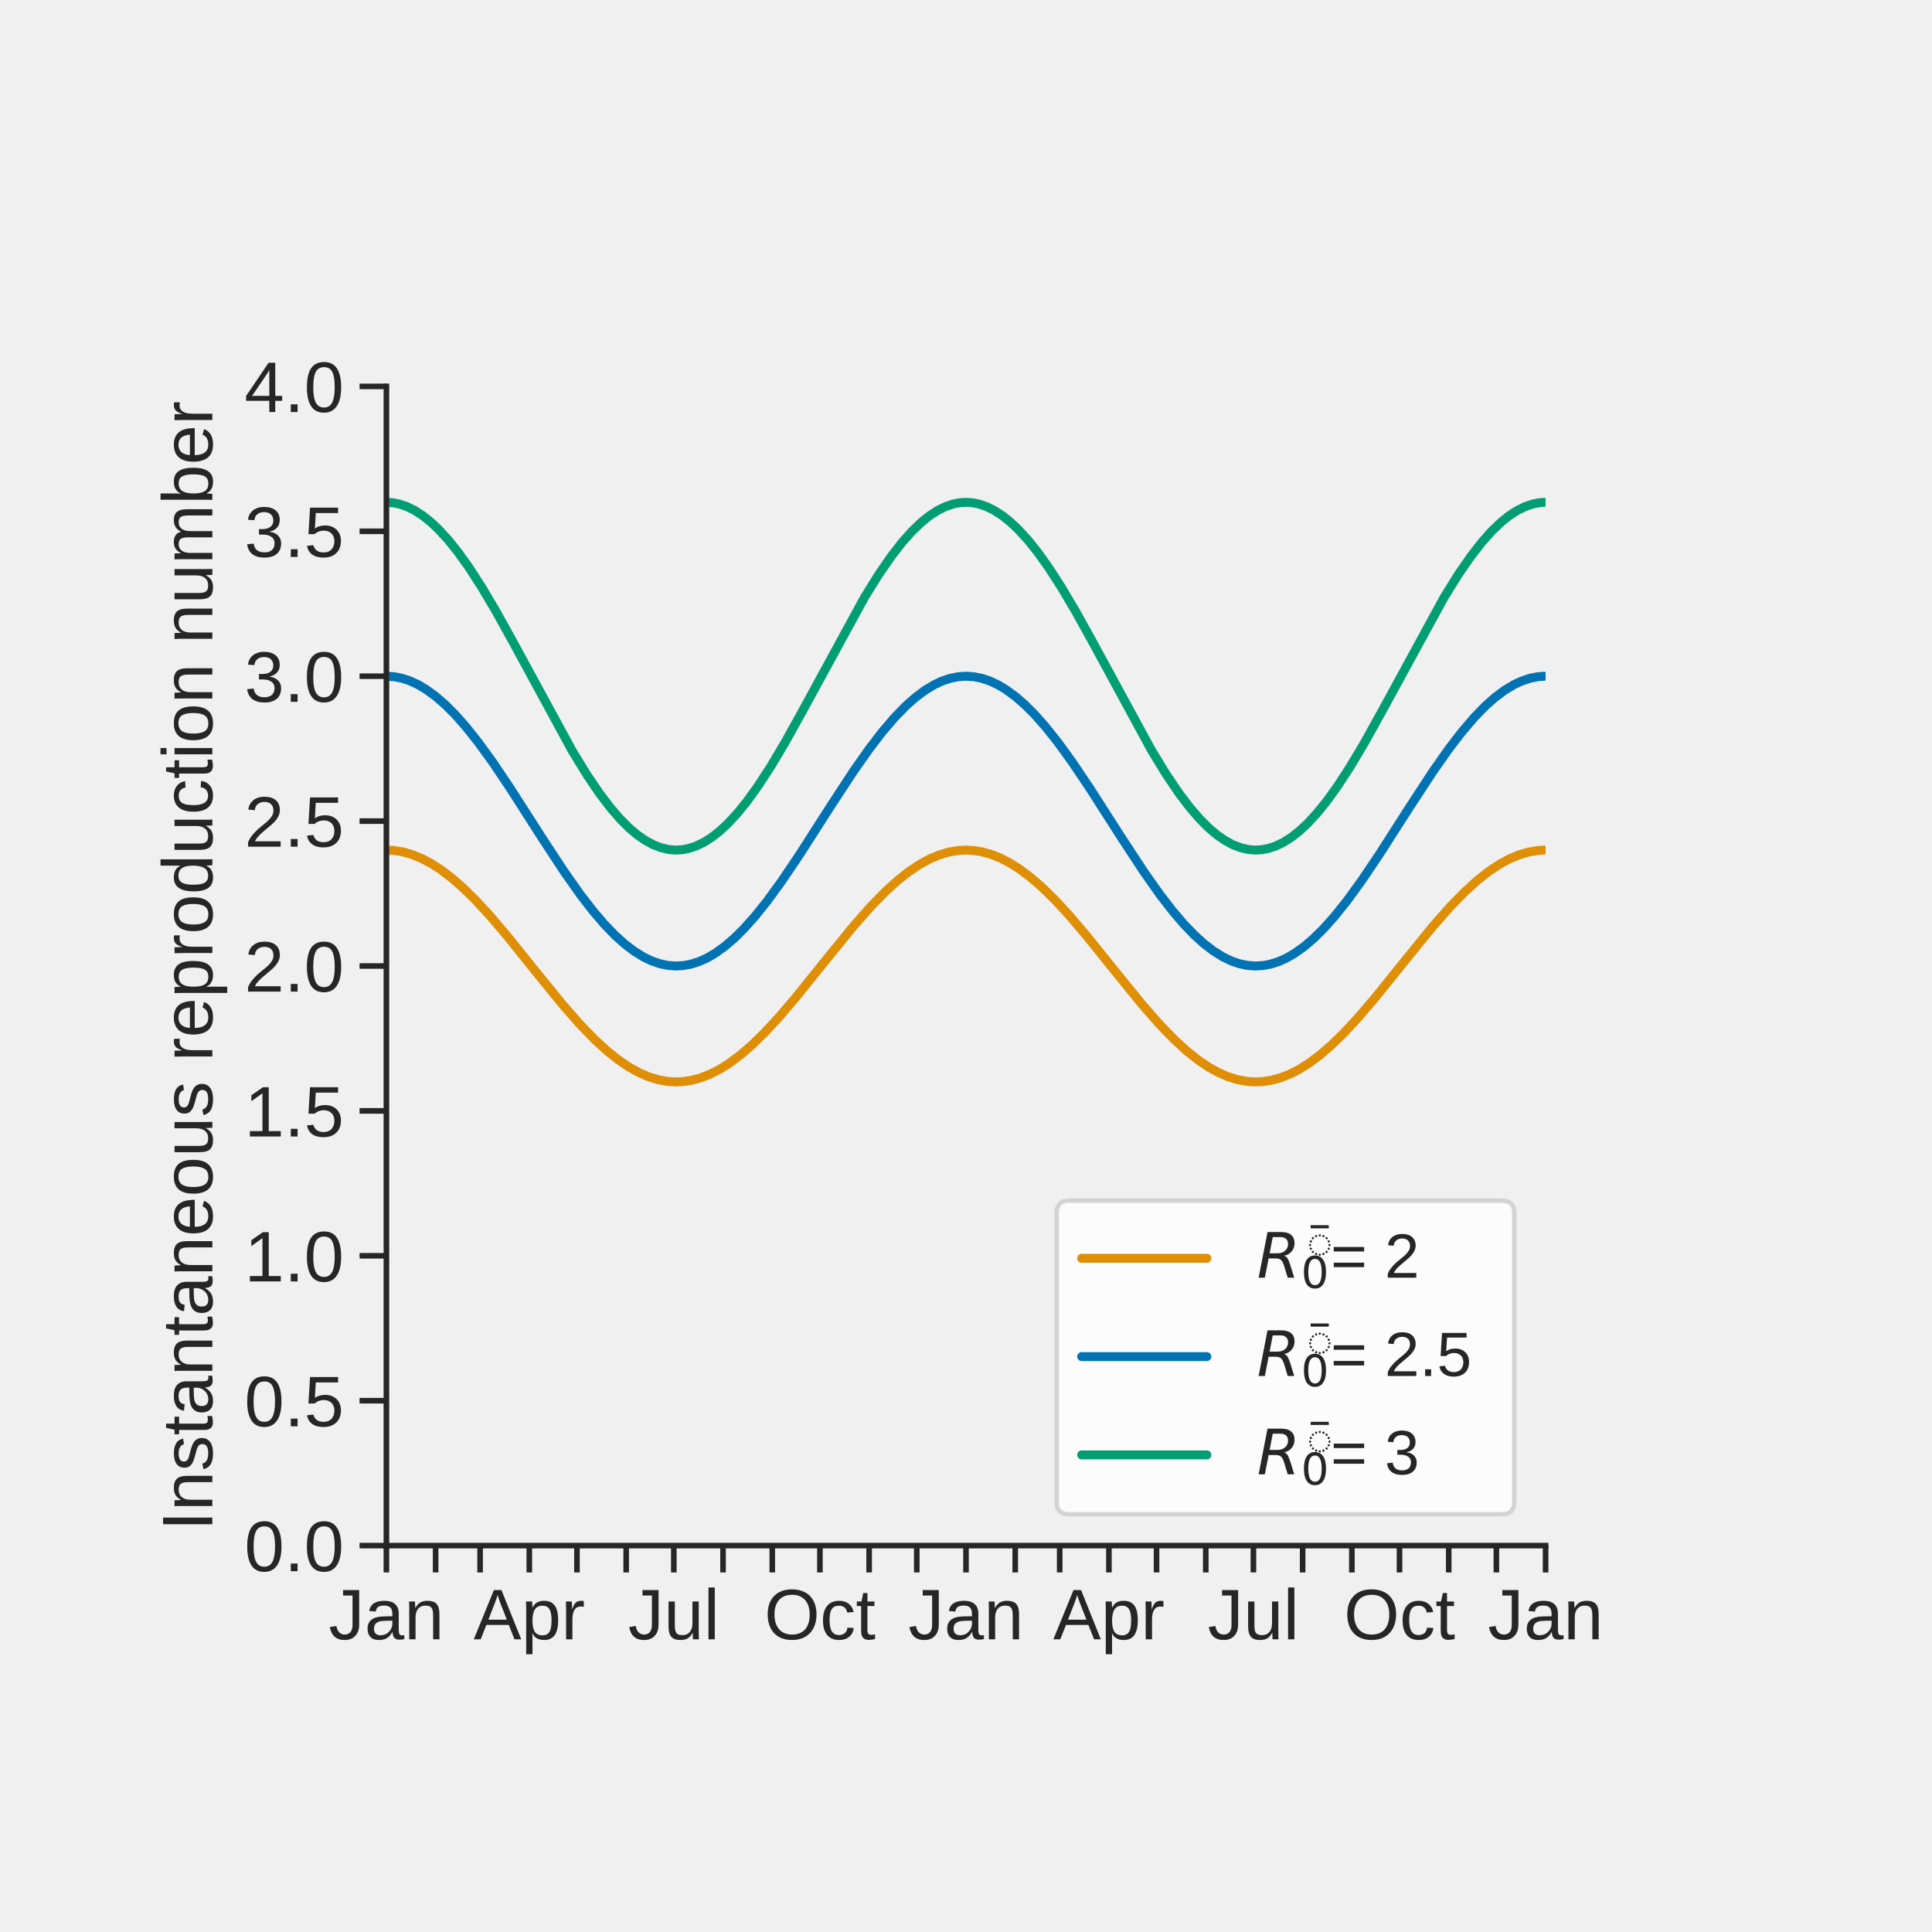
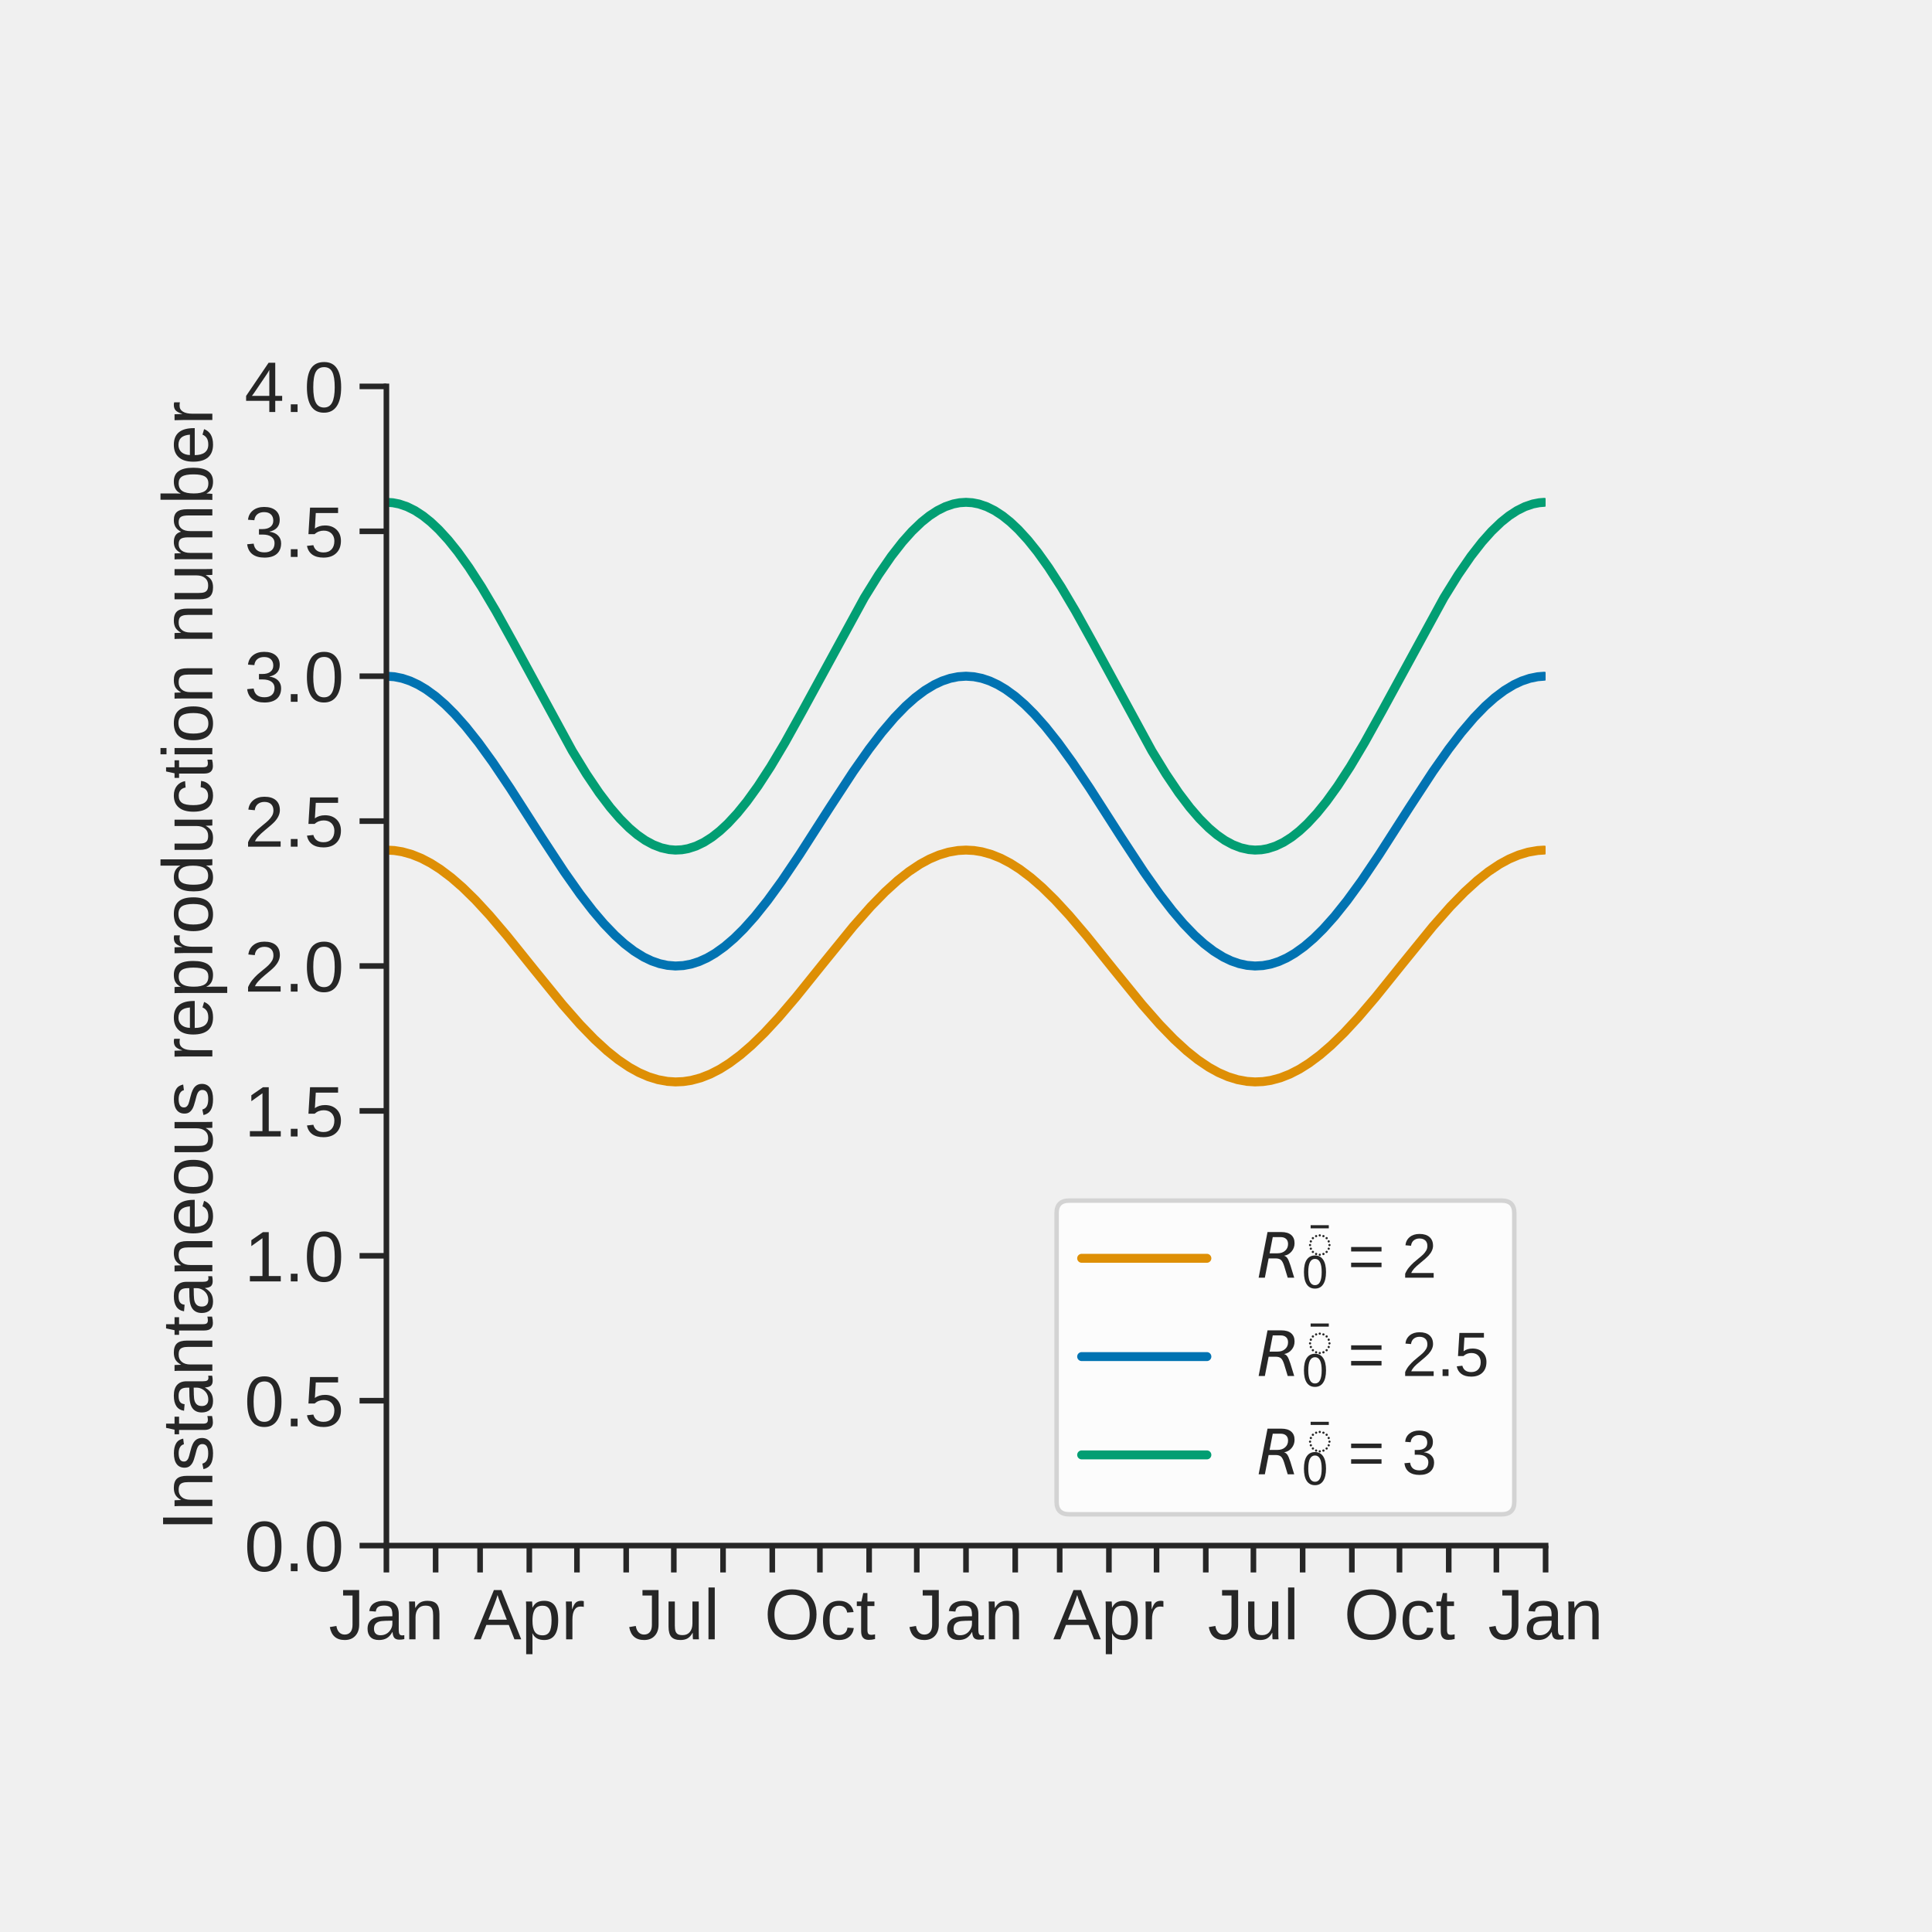
<svg xmlns="http://www.w3.org/2000/svg" xmlns:xlink="http://www.w3.org/1999/xlink" width="432pt" height="432pt" viewBox="0 0 432 432" version="1.1">
  <defs>
    <style type="text/css">*{stroke-linejoin: round; stroke-linecap: butt}</style>
  </defs>
  <g id="figure_1">
    <g id="patch_1">
      <path d="M 0 432  L 432 432  L 432 0  L 0 0  L 0 432  z " style="fill: none" />
    </g>
    <g id="axes_1">
      <g id="patch_2">
        <path d="M 86.4 345.6  L 345.6 345.6  L 345.6 86.4  L 86.4 86.4  L 86.4 345.6  z " style="fill: none" />
      </g>
      <g id="matplotlib.axis_1">
        <g id="xtick_1">
          <g id="line2d_1">
            <defs>
-               <path id="mfcd2eef1ef" d="M 0 0  L 0 6  " style="stroke: #262626; stroke-width: 1.25" />
+               <path id="m4b289748bc" d="M 0 0  L 0 6  " style="stroke: #262626; stroke-width: 1.25" />
            </defs>
            <g>
-               <use xlink:href="#mfcd2eef1ef" x="86.4" y="345.6" style="fill: #262626; stroke: #262626; stroke-width: 1.25" />
+               <use xlink:href="#m4b289748bc" x="86.4" y="345.6" style="fill: #262626; stroke: #262626; stroke-width: 1.25" />
            </g>
          </g>
          <g id="text_1">
-             <text style="fill: #262626; font: 16px 'Arial', 'DejaVu Sans', 'Liberation Sans', 'Bitstream Vera Sans', sans-serif; text-anchor: middle" x="86.4" y="366.553" transform="rotate(-0 86.4 366.5525)">Jan</text>
+             <text style="font-size: 16px; font-family: 'Arial', 'DejaVu Sans', 'Liberation Sans', 'Bitstream Vera Sans', sans-serif; text-anchor: middle; fill: #262626" x="86.4" y="366.553" transform="rotate(-0 86.4 366.5525)">Jan</text>
          </g>
        </g>
        <g id="xtick_2">
          <g id="line2d_2">
            <g>
-               <use xlink:href="#mfcd2eef1ef" x="97.407" y="345.6" style="fill: #262626; stroke: #262626; stroke-width: 1.25" />
+               <use xlink:href="#m4b289748bc" x="97.407" y="345.6" style="fill: #262626; stroke: #262626; stroke-width: 1.25" />
            </g>
          </g>
        </g>
        <g id="xtick_3">
          <g id="line2d_3">
            <g>
-               <use xlink:href="#mfcd2eef1ef" x="107.349" y="345.6" style="fill: #262626; stroke: #262626; stroke-width: 1.25" />
+               <use xlink:href="#m4b289748bc" x="107.349" y="345.6" style="fill: #262626; stroke: #262626; stroke-width: 1.25" />
            </g>
          </g>
        </g>
        <g id="xtick_4">
          <g id="line2d_4">
            <g>
-               <use xlink:href="#mfcd2eef1ef" x="118.356" y="345.6" style="fill: #262626; stroke: #262626; stroke-width: 1.25" />
+               <use xlink:href="#m4b289748bc" x="118.356" y="345.6" style="fill: #262626; stroke: #262626; stroke-width: 1.25" />
            </g>
          </g>
          <g id="text_2">
-             <text style="fill: #262626; font: 16px 'Arial', 'DejaVu Sans', 'Liberation Sans', 'Bitstream Vera Sans', sans-serif; text-anchor: middle" x="118.356" y="366.553" transform="rotate(-0 118.3562 366.5525)">Apr</text>
+             <text style="font-size: 16px; font-family: 'Arial', 'DejaVu Sans', 'Liberation Sans', 'Bitstream Vera Sans', sans-serif; text-anchor: middle; fill: #262626" x="118.356" y="366.553" transform="rotate(-0 118.3562 366.5525)">Apr</text>
          </g>
        </g>
        <g id="xtick_5">
          <g id="line2d_5">
            <g>
-               <use xlink:href="#mfcd2eef1ef" x="129.008" y="345.6" style="fill: #262626; stroke: #262626; stroke-width: 1.25" />
+               <use xlink:href="#m4b289748bc" x="129.008" y="345.6" style="fill: #262626; stroke: #262626; stroke-width: 1.25" />
            </g>
          </g>
        </g>
        <g id="xtick_6">
          <g id="line2d_6">
            <g>
-               <use xlink:href="#mfcd2eef1ef" x="140.015" y="345.6" style="fill: #262626; stroke: #262626; stroke-width: 1.25" />
+               <use xlink:href="#m4b289748bc" x="140.015" y="345.6" style="fill: #262626; stroke: #262626; stroke-width: 1.25" />
            </g>
          </g>
        </g>
        <g id="xtick_7">
          <g id="line2d_7">
            <g>
-               <use xlink:href="#mfcd2eef1ef" x="150.667" y="345.6" style="fill: #262626; stroke: #262626; stroke-width: 1.25" />
+               <use xlink:href="#m4b289748bc" x="150.667" y="345.6" style="fill: #262626; stroke: #262626; stroke-width: 1.25" />
            </g>
          </g>
          <g id="text_3">
-             <text style="fill: #262626; font: 16px 'Arial', 'DejaVu Sans', 'Liberation Sans', 'Bitstream Vera Sans', sans-serif; text-anchor: middle" x="150.667" y="366.553" transform="rotate(-0 150.6674 366.5525)">Jul</text>
+             <text style="font-size: 16px; font-family: 'Arial', 'DejaVu Sans', 'Liberation Sans', 'Bitstream Vera Sans', sans-serif; text-anchor: middle; fill: #262626" x="150.667" y="366.553" transform="rotate(-0 150.6674 366.5525)">Jul</text>
          </g>
        </g>
        <g id="xtick_8">
          <g id="line2d_8">
            <g>
-               <use xlink:href="#mfcd2eef1ef" x="161.675" y="345.6" style="fill: #262626; stroke: #262626; stroke-width: 1.25" />
+               <use xlink:href="#m4b289748bc" x="161.675" y="345.6" style="fill: #262626; stroke: #262626; stroke-width: 1.25" />
            </g>
          </g>
        </g>
        <g id="xtick_9">
          <g id="line2d_9">
            <g>
-               <use xlink:href="#mfcd2eef1ef" x="172.682" y="345.6" style="fill: #262626; stroke: #262626; stroke-width: 1.25" />
+               <use xlink:href="#m4b289748bc" x="172.682" y="345.6" style="fill: #262626; stroke: #262626; stroke-width: 1.25" />
            </g>
          </g>
        </g>
        <g id="xtick_10">
          <g id="line2d_10">
            <g>
-               <use xlink:href="#mfcd2eef1ef" x="183.334" y="345.6" style="fill: #262626; stroke: #262626; stroke-width: 1.25" />
+               <use xlink:href="#m4b289748bc" x="183.334" y="345.6" style="fill: #262626; stroke: #262626; stroke-width: 1.25" />
            </g>
          </g>
          <g id="text_4">
-             <text style="fill: #262626; font: 16px 'Arial', 'DejaVu Sans', 'Liberation Sans', 'Bitstream Vera Sans', sans-serif; text-anchor: middle" x="183.334" y="366.553" transform="rotate(-0 183.3337 366.5525)">Oct</text>
+             <text style="font-size: 16px; font-family: 'Arial', 'DejaVu Sans', 'Liberation Sans', 'Bitstream Vera Sans', sans-serif; text-anchor: middle; fill: #262626" x="183.334" y="366.553" transform="rotate(-0 183.3337 366.5525)">Oct</text>
          </g>
        </g>
        <g id="xtick_11">
          <g id="line2d_11">
            <g>
-               <use xlink:href="#mfcd2eef1ef" x="194.341" y="345.6" style="fill: #262626; stroke: #262626; stroke-width: 1.25" />
+               <use xlink:href="#m4b289748bc" x="194.341" y="345.6" style="fill: #262626; stroke: #262626; stroke-width: 1.25" />
            </g>
          </g>
        </g>
        <g id="xtick_12">
          <g id="line2d_12">
            <g>
-               <use xlink:href="#mfcd2eef1ef" x="204.993" y="345.6" style="fill: #262626; stroke: #262626; stroke-width: 1.25" />
+               <use xlink:href="#m4b289748bc" x="204.993" y="345.6" style="fill: #262626; stroke: #262626; stroke-width: 1.25" />
            </g>
          </g>
        </g>
        <g id="xtick_13">
          <g id="line2d_13">
            <g>
-               <use xlink:href="#mfcd2eef1ef" x="216" y="345.6" style="fill: #262626; stroke: #262626; stroke-width: 1.25" />
+               <use xlink:href="#m4b289748bc" x="216" y="345.6" style="fill: #262626; stroke: #262626; stroke-width: 1.25" />
            </g>
          </g>
          <g id="text_5">
-             <text style="fill: #262626; font: 16px 'Arial', 'DejaVu Sans', 'Liberation Sans', 'Bitstream Vera Sans', sans-serif; text-anchor: middle" x="216" y="366.553" transform="rotate(-0 216 366.5525)">Jan</text>
+             <text style="font-size: 16px; font-family: 'Arial', 'DejaVu Sans', 'Liberation Sans', 'Bitstream Vera Sans', sans-serif; text-anchor: middle; fill: #262626" x="216" y="366.553" transform="rotate(-0 216 366.5525)">Jan</text>
          </g>
        </g>
        <g id="xtick_14">
          <g id="line2d_14">
            <g>
-               <use xlink:href="#mfcd2eef1ef" x="227.007" y="345.6" style="fill: #262626; stroke: #262626; stroke-width: 1.25" />
+               <use xlink:href="#m4b289748bc" x="227.007" y="345.6" style="fill: #262626; stroke: #262626; stroke-width: 1.25" />
            </g>
          </g>
        </g>
        <g id="xtick_15">
          <g id="line2d_15">
            <g>
-               <use xlink:href="#mfcd2eef1ef" x="236.949" y="345.6" style="fill: #262626; stroke: #262626; stroke-width: 1.25" />
+               <use xlink:href="#m4b289748bc" x="236.949" y="345.6" style="fill: #262626; stroke: #262626; stroke-width: 1.25" />
            </g>
          </g>
        </g>
        <g id="xtick_16">
          <g id="line2d_16">
            <g>
-               <use xlink:href="#mfcd2eef1ef" x="247.956" y="345.6" style="fill: #262626; stroke: #262626; stroke-width: 1.25" />
+               <use xlink:href="#m4b289748bc" x="247.956" y="345.6" style="fill: #262626; stroke: #262626; stroke-width: 1.25" />
            </g>
          </g>
          <g id="text_6">
-             <text style="fill: #262626; font: 16px 'Arial', 'DejaVu Sans', 'Liberation Sans', 'Bitstream Vera Sans', sans-serif; text-anchor: middle" x="247.956" y="366.553" transform="rotate(-0 247.9562 366.5525)">Apr</text>
+             <text style="font-size: 16px; font-family: 'Arial', 'DejaVu Sans', 'Liberation Sans', 'Bitstream Vera Sans', sans-serif; text-anchor: middle; fill: #262626" x="247.956" y="366.553" transform="rotate(-0 247.9562 366.5525)">Apr</text>
          </g>
        </g>
        <g id="xtick_17">
          <g id="line2d_17">
            <g>
-               <use xlink:href="#mfcd2eef1ef" x="258.608" y="345.6" style="fill: #262626; stroke: #262626; stroke-width: 1.25" />
+               <use xlink:href="#m4b289748bc" x="258.608" y="345.6" style="fill: #262626; stroke: #262626; stroke-width: 1.25" />
            </g>
          </g>
        </g>
        <g id="xtick_18">
          <g id="line2d_18">
            <g>
-               <use xlink:href="#mfcd2eef1ef" x="269.615" y="345.6" style="fill: #262626; stroke: #262626; stroke-width: 1.25" />
+               <use xlink:href="#m4b289748bc" x="269.615" y="345.6" style="fill: #262626; stroke: #262626; stroke-width: 1.25" />
            </g>
          </g>
        </g>
        <g id="xtick_19">
          <g id="line2d_19">
            <g>
-               <use xlink:href="#mfcd2eef1ef" x="280.267" y="345.6" style="fill: #262626; stroke: #262626; stroke-width: 1.25" />
+               <use xlink:href="#m4b289748bc" x="280.267" y="345.6" style="fill: #262626; stroke: #262626; stroke-width: 1.25" />
            </g>
          </g>
          <g id="text_7">
-             <text style="fill: #262626; font: 16px 'Arial', 'DejaVu Sans', 'Liberation Sans', 'Bitstream Vera Sans', sans-serif; text-anchor: middle" x="280.267" y="366.553" transform="rotate(-0 280.2674 366.5525)">Jul</text>
+             <text style="font-size: 16px; font-family: 'Arial', 'DejaVu Sans', 'Liberation Sans', 'Bitstream Vera Sans', sans-serif; text-anchor: middle; fill: #262626" x="280.267" y="366.553" transform="rotate(-0 280.2674 366.5525)">Jul</text>
          </g>
        </g>
        <g id="xtick_20">
          <g id="line2d_20">
            <g>
-               <use xlink:href="#mfcd2eef1ef" x="291.275" y="345.6" style="fill: #262626; stroke: #262626; stroke-width: 1.25" />
+               <use xlink:href="#m4b289748bc" x="291.275" y="345.6" style="fill: #262626; stroke: #262626; stroke-width: 1.25" />
            </g>
          </g>
        </g>
        <g id="xtick_21">
          <g id="line2d_21">
            <g>
-               <use xlink:href="#mfcd2eef1ef" x="302.282" y="345.6" style="fill: #262626; stroke: #262626; stroke-width: 1.25" />
+               <use xlink:href="#m4b289748bc" x="302.282" y="345.6" style="fill: #262626; stroke: #262626; stroke-width: 1.25" />
            </g>
          </g>
        </g>
        <g id="xtick_22">
          <g id="line2d_22">
            <g>
-               <use xlink:href="#mfcd2eef1ef" x="312.934" y="345.6" style="fill: #262626; stroke: #262626; stroke-width: 1.25" />
+               <use xlink:href="#m4b289748bc" x="312.934" y="345.6" style="fill: #262626; stroke: #262626; stroke-width: 1.25" />
            </g>
          </g>
          <g id="text_8">
-             <text style="fill: #262626; font: 16px 'Arial', 'DejaVu Sans', 'Liberation Sans', 'Bitstream Vera Sans', sans-serif; text-anchor: middle" x="312.934" y="366.553" transform="rotate(-0 312.9337 366.5525)">Oct</text>
+             <text style="font-size: 16px; font-family: 'Arial', 'DejaVu Sans', 'Liberation Sans', 'Bitstream Vera Sans', sans-serif; text-anchor: middle; fill: #262626" x="312.934" y="366.553" transform="rotate(-0 312.9337 366.5525)">Oct</text>
          </g>
        </g>
        <g id="xtick_23">
          <g id="line2d_23">
            <g>
-               <use xlink:href="#mfcd2eef1ef" x="323.941" y="345.6" style="fill: #262626; stroke: #262626; stroke-width: 1.25" />
+               <use xlink:href="#m4b289748bc" x="323.941" y="345.6" style="fill: #262626; stroke: #262626; stroke-width: 1.25" />
            </g>
          </g>
        </g>
        <g id="xtick_24">
          <g id="line2d_24">
            <g>
-               <use xlink:href="#mfcd2eef1ef" x="334.593" y="345.6" style="fill: #262626; stroke: #262626; stroke-width: 1.25" />
+               <use xlink:href="#m4b289748bc" x="334.593" y="345.6" style="fill: #262626; stroke: #262626; stroke-width: 1.25" />
            </g>
          </g>
        </g>
        <g id="xtick_25">
          <g id="line2d_25">
            <g>
-               <use xlink:href="#mfcd2eef1ef" x="345.6" y="345.6" style="fill: #262626; stroke: #262626; stroke-width: 1.25" />
+               <use xlink:href="#m4b289748bc" x="345.6" y="345.6" style="fill: #262626; stroke: #262626; stroke-width: 1.25" />
            </g>
          </g>
          <g id="text_9">
-             <text style="fill: #262626; font: 16px 'Arial', 'DejaVu Sans', 'Liberation Sans', 'Bitstream Vera Sans', sans-serif; text-anchor: middle" x="345.6" y="366.553" transform="rotate(-0 345.6 366.5525)">Jan</text>
+             <text style="font-size: 16px; font-family: 'Arial', 'DejaVu Sans', 'Liberation Sans', 'Bitstream Vera Sans', sans-serif; text-anchor: middle; fill: #262626" x="345.6" y="366.553" transform="rotate(-0 345.6 366.5525)">Jan</text>
          </g>
        </g>
        <g id="text_10">
-           <text style="fill: #262626; font: 16px 'Arial', 'DejaVu Sans', 'Liberation Sans', 'Bitstream Vera Sans', sans-serif; text-anchor: middle" x="216" y="385.185" transform="rotate(-0 216 385.185)"> </text>
+           <text style="font-size: 16px; font-family: 'Arial', 'DejaVu Sans', 'Liberation Sans', 'Bitstream Vera Sans', sans-serif; text-anchor: middle; fill: #262626" x="216" y="385.185" transform="rotate(-0 216 385.185)"> </text>
        </g>
      </g>
      <g id="matplotlib.axis_2">
        <g id="ytick_1">
          <g id="line2d_26">
            <defs>
-               <path id="m27413147d6" d="M 0 0  L -6 0  " style="stroke: #262626; stroke-width: 1.25" />
+               <path id="m383f2983f6" d="M 0 0  L -6 0  " style="stroke: #262626; stroke-width: 1.25" />
            </defs>
            <g>
-               <use xlink:href="#m27413147d6" x="86.4" y="345.6" style="fill: #262626; stroke: #262626; stroke-width: 1.25" />
+               <use xlink:href="#m383f2983f6" x="86.4" y="345.6" style="fill: #262626; stroke: #262626; stroke-width: 1.25" />
            </g>
          </g>
          <g id="text_11">
-             <text style="fill: #262626; font: 16px 'Arial', 'DejaVu Sans', 'Liberation Sans', 'Bitstream Vera Sans', sans-serif; text-anchor: end" x="76.9" y="351.326" transform="rotate(-0 76.9 351.3263)">0.0</text>
+             <text style="font-size: 16px; font-family: 'Arial', 'DejaVu Sans', 'Liberation Sans', 'Bitstream Vera Sans', sans-serif; text-anchor: end; fill: #262626" x="76.9" y="351.326" transform="rotate(-0 76.9 351.3263)">0.0</text>
          </g>
        </g>
        <g id="ytick_2">
          <g id="line2d_27">
            <g>
-               <use xlink:href="#m27413147d6" x="86.4" y="313.2" style="fill: #262626; stroke: #262626; stroke-width: 1.25" />
+               <use xlink:href="#m383f2983f6" x="86.4" y="313.2" style="fill: #262626; stroke: #262626; stroke-width: 1.25" />
            </g>
          </g>
          <g id="text_12">
-             <text style="fill: #262626; font: 16px 'Arial', 'DejaVu Sans', 'Liberation Sans', 'Bitstream Vera Sans', sans-serif; text-anchor: end" x="76.9" y="318.926" transform="rotate(-0 76.9 318.9262)">0.5</text>
+             <text style="font-size: 16px; font-family: 'Arial', 'DejaVu Sans', 'Liberation Sans', 'Bitstream Vera Sans', sans-serif; text-anchor: end; fill: #262626" x="76.9" y="318.926" transform="rotate(-0 76.9 318.9262)">0.5</text>
          </g>
        </g>
        <g id="ytick_3">
          <g id="line2d_28">
            <g>
-               <use xlink:href="#m27413147d6" x="86.4" y="280.8" style="fill: #262626; stroke: #262626; stroke-width: 1.25" />
+               <use xlink:href="#m383f2983f6" x="86.4" y="280.8" style="fill: #262626; stroke: #262626; stroke-width: 1.25" />
            </g>
          </g>
          <g id="text_13">
-             <text style="fill: #262626; font: 16px 'Arial', 'DejaVu Sans', 'Liberation Sans', 'Bitstream Vera Sans', sans-serif; text-anchor: end" x="76.9" y="286.526" transform="rotate(-0 76.9 286.5263)">1.0</text>
+             <text style="font-size: 16px; font-family: 'Arial', 'DejaVu Sans', 'Liberation Sans', 'Bitstream Vera Sans', sans-serif; text-anchor: end; fill: #262626" x="76.9" y="286.526" transform="rotate(-0 76.9 286.5263)">1.0</text>
          </g>
        </g>
        <g id="ytick_4">
          <g id="line2d_29">
            <g>
-               <use xlink:href="#m27413147d6" x="86.4" y="248.4" style="fill: #262626; stroke: #262626; stroke-width: 1.25" />
+               <use xlink:href="#m383f2983f6" x="86.4" y="248.4" style="fill: #262626; stroke: #262626; stroke-width: 1.25" />
            </g>
          </g>
          <g id="text_14">
-             <text style="fill: #262626; font: 16px 'Arial', 'DejaVu Sans', 'Liberation Sans', 'Bitstream Vera Sans', sans-serif; text-anchor: end" x="76.9" y="254.126" transform="rotate(-0 76.9 254.1262)">1.5</text>
+             <text style="font-size: 16px; font-family: 'Arial', 'DejaVu Sans', 'Liberation Sans', 'Bitstream Vera Sans', sans-serif; text-anchor: end; fill: #262626" x="76.9" y="254.126" transform="rotate(-0 76.9 254.1262)">1.5</text>
          </g>
        </g>
        <g id="ytick_5">
          <g id="line2d_30">
            <g>
-               <use xlink:href="#m27413147d6" x="86.4" y="216" style="fill: #262626; stroke: #262626; stroke-width: 1.25" />
+               <use xlink:href="#m383f2983f6" x="86.4" y="216" style="fill: #262626; stroke: #262626; stroke-width: 1.25" />
            </g>
          </g>
          <g id="text_15">
-             <text style="fill: #262626; font: 16px 'Arial', 'DejaVu Sans', 'Liberation Sans', 'Bitstream Vera Sans', sans-serif; text-anchor: end" x="76.9" y="221.726" transform="rotate(-0 76.9 221.7262)">2.0</text>
+             <text style="font-size: 16px; font-family: 'Arial', 'DejaVu Sans', 'Liberation Sans', 'Bitstream Vera Sans', sans-serif; text-anchor: end; fill: #262626" x="76.9" y="221.726" transform="rotate(-0 76.9 221.7262)">2.0</text>
          </g>
        </g>
        <g id="ytick_6">
          <g id="line2d_31">
            <g>
-               <use xlink:href="#m27413147d6" x="86.4" y="183.6" style="fill: #262626; stroke: #262626; stroke-width: 1.25" />
+               <use xlink:href="#m383f2983f6" x="86.4" y="183.6" style="fill: #262626; stroke: #262626; stroke-width: 1.25" />
            </g>
          </g>
          <g id="text_16">
-             <text style="fill: #262626; font: 16px 'Arial', 'DejaVu Sans', 'Liberation Sans', 'Bitstream Vera Sans', sans-serif; text-anchor: end" x="76.9" y="189.326" transform="rotate(-0 76.9 189.3262)">2.5</text>
+             <text style="font-size: 16px; font-family: 'Arial', 'DejaVu Sans', 'Liberation Sans', 'Bitstream Vera Sans', sans-serif; text-anchor: end; fill: #262626" x="76.9" y="189.326" transform="rotate(-0 76.9 189.3262)">2.5</text>
          </g>
        </g>
        <g id="ytick_7">
          <g id="line2d_32">
            <g>
-               <use xlink:href="#m27413147d6" x="86.4" y="151.2" style="fill: #262626; stroke: #262626; stroke-width: 1.25" />
+               <use xlink:href="#m383f2983f6" x="86.4" y="151.2" style="fill: #262626; stroke: #262626; stroke-width: 1.25" />
            </g>
          </g>
          <g id="text_17">
-             <text style="fill: #262626; font: 16px 'Arial', 'DejaVu Sans', 'Liberation Sans', 'Bitstream Vera Sans', sans-serif; text-anchor: end" x="76.9" y="156.926" transform="rotate(-0 76.9 156.9263)">3.0</text>
+             <text style="font-size: 16px; font-family: 'Arial', 'DejaVu Sans', 'Liberation Sans', 'Bitstream Vera Sans', sans-serif; text-anchor: end; fill: #262626" x="76.9" y="156.926" transform="rotate(-0 76.9 156.9263)">3.0</text>
          </g>
        </g>
        <g id="ytick_8">
          <g id="line2d_33">
            <g>
-               <use xlink:href="#m27413147d6" x="86.4" y="118.8" style="fill: #262626; stroke: #262626; stroke-width: 1.25" />
+               <use xlink:href="#m383f2983f6" x="86.4" y="118.8" style="fill: #262626; stroke: #262626; stroke-width: 1.25" />
            </g>
          </g>
          <g id="text_18">
-             <text style="fill: #262626; font: 16px 'Arial', 'DejaVu Sans', 'Liberation Sans', 'Bitstream Vera Sans', sans-serif; text-anchor: end" x="76.9" y="124.526" transform="rotate(-0 76.9 124.5263)">3.5</text>
+             <text style="font-size: 16px; font-family: 'Arial', 'DejaVu Sans', 'Liberation Sans', 'Bitstream Vera Sans', sans-serif; text-anchor: end; fill: #262626" x="76.9" y="124.526" transform="rotate(-0 76.9 124.5263)">3.5</text>
          </g>
        </g>
        <g id="ytick_9">
          <g id="line2d_34">
            <g>
-               <use xlink:href="#m27413147d6" x="86.4" y="86.4" style="fill: #262626; stroke: #262626; stroke-width: 1.25" />
+               <use xlink:href="#m383f2983f6" x="86.4" y="86.4" style="fill: #262626; stroke: #262626; stroke-width: 1.25" />
            </g>
          </g>
          <g id="text_19">
-             <text style="fill: #262626; font: 16px 'Arial', 'DejaVu Sans', 'Liberation Sans', 'Bitstream Vera Sans', sans-serif; text-anchor: end" x="76.9" y="92.126" transform="rotate(-0 76.9 92.12625)">4.0</text>
+             <text style="font-size: 16px; font-family: 'Arial', 'DejaVu Sans', 'Liberation Sans', 'Bitstream Vera Sans', sans-serif; text-anchor: end; fill: #262626" x="76.9" y="92.126" transform="rotate(-0 76.9 92.12625)">4.0</text>
          </g>
        </g>
        <g id="text_20">
-           <text style="fill: #262626; font: 16px 'Arial', 'DejaVu Sans', 'Liberation Sans', 'Bitstream Vera Sans', sans-serif; text-anchor: middle" x="47.48" y="216" transform="rotate(-90 47.48 216)">Instantaneous reproduction number</text>
+           <text style="font-size: 16px; font-family: 'Arial', 'DejaVu Sans', 'Liberation Sans', 'Bitstream Vera Sans', sans-serif; text-anchor: middle; fill: #262626" x="47.48" y="216" transform="rotate(-90 47.48 216)">Instantaneous reproduction number</text>
        </g>
      </g>
      <g id="line2d_35">
-         <path d="M 86.4 190.08  L 88.175 190.176  L 89.951 190.463  L 92.081 191.057  L 94.212 191.917  L 96.342 193.033  L 98.472 194.394  L 100.958 196.272  L 103.443 198.436  L 106.284 201.219  L 109.479 204.682  L 113.385 209.273  L 119.421 216.781  L 125.813 224.644  L 129.718 229.089  L 132.914 232.384  L 135.755 234.986  L 138.24 236.97  L 140.725 238.649  L 142.856 239.828  L 144.986 240.753  L 147.117 241.414  L 149.247 241.804  L 151.022 241.919  L 152.798 241.842  L 154.573 241.574  L 156.704 241.003  L 158.834 240.165  L 160.964 239.07  L 163.095 237.728  L 165.58 235.872  L 168.066 233.727  L 170.906 230.963  L 174.102 227.518  L 178.008 222.942  L 184.044 215.442  L 190.79 207.146  L 194.696 202.719  L 197.892 199.444  L 200.732 196.863  L 203.218 194.9  L 205.703 193.243  L 207.833 192.085  L 209.964 191.182  L 212.094 190.543  L 214.225 190.176  L 216 190.08  L 217.775 190.176  L 219.551 190.463  L 221.681 191.057  L 223.812 191.917  L 225.942 193.033  L 228.072 194.394  L 230.558 196.272  L 233.043 198.436  L 235.884 201.219  L 239.079 204.682  L 242.985 209.273  L 249.021 216.781  L 255.413 224.644  L 259.318 229.089  L 262.514 232.384  L 265.355 234.986  L 267.84 236.97  L 270.325 238.649  L 272.456 239.828  L 274.586 240.753  L 276.717 241.414  L 278.847 241.804  L 280.622 241.919  L 282.398 241.842  L 284.173 241.574  L 286.304 241.003  L 288.434 240.165  L 290.564 239.07  L 292.695 237.728  L 295.18 235.872  L 297.666 233.727  L 300.506 230.963  L 303.702 227.518  L 307.608 222.942  L 313.644 215.442  L 320.39 207.146  L 324.296 202.719  L 327.492 199.444  L 330.332 196.863  L 332.818 194.9  L 335.303 193.243  L 337.433 192.085  L 339.564 191.182  L 341.694 190.543  L 343.825 190.176  L 345.245 190.084  L 345.245 190.084  " clip-path="url(#p77cc73fd09)" style="fill: none; stroke: #de8f05; stroke-width: 2; stroke-linecap: round" />
+         <path d="M 86.4 190.08  L 88.175 190.176  L 89.951 190.463  L 92.081 191.057  L 94.212 191.917  L 96.342 193.033  L 98.472 194.394  L 100.958 196.272  L 103.443 198.436  L 106.284 201.219  L 109.479 204.682  L 113.385 209.273  L 119.421 216.781  L 125.813 224.644  L 129.718 229.089  L 132.914 232.384  L 135.755 234.986  L 138.24 236.97  L 140.725 238.649  L 142.856 239.828  L 144.986 240.753  L 147.117 241.414  L 149.247 241.804  L 151.022 241.919  L 152.798 241.842  L 154.573 241.574  L 156.704 241.003  L 158.834 240.165  L 160.964 239.07  L 163.095 237.728  L 165.58 235.872  L 168.066 233.727  L 170.906 230.963  L 174.102 227.518  L 178.008 222.942  L 184.044 215.442  L 190.79 207.146  L 194.696 202.719  L 197.892 199.444  L 200.732 196.863  L 203.218 194.9  L 205.703 193.243  L 207.833 192.085  L 209.964 191.182  L 212.094 190.543  L 214.225 190.176  L 216 190.08  L 217.775 190.176  L 219.551 190.463  L 221.681 191.057  L 223.812 191.917  L 225.942 193.033  L 228.072 194.394  L 230.558 196.272  L 233.043 198.436  L 235.884 201.219  L 239.079 204.682  L 242.985 209.273  L 249.021 216.781  L 255.413 224.644  L 259.318 229.089  L 262.514 232.384  L 265.355 234.986  L 267.84 236.97  L 270.325 238.649  L 272.456 239.828  L 274.586 240.753  L 276.717 241.414  L 278.847 241.804  L 280.622 241.919  L 282.398 241.842  L 284.173 241.574  L 286.304 241.003  L 288.434 240.165  L 290.564 239.07  L 292.695 237.728  L 295.18 235.872  L 297.666 233.727  L 300.506 230.963  L 303.702 227.518  L 307.608 222.942  L 313.644 215.442  L 320.39 207.146  L 324.296 202.719  L 327.492 199.444  L 330.332 196.863  L 332.818 194.9  L 335.303 193.243  L 337.433 192.085  L 339.564 191.182  L 341.694 190.543  L 343.825 190.176  L 345.245 190.084  L 345.245 190.084  " clip-path="url(#pea4e26efa0)" style="fill: none; stroke: #de8f05; stroke-width: 2; stroke-linecap: round" />
      </g>
      <g id="line2d_36">
-         <path d="M 86.4 151.2  L 88.175 151.32  L 89.951 151.679  L 91.726 152.274  L 93.501 153.101  L 95.277 154.154  L 97.407 155.705  L 99.538 157.553  L 101.668 159.678  L 104.153 162.478  L 106.994 166.051  L 110.19 170.464  L 114.095 176.274  L 121.197 187.356  L 126.168 194.929  L 129.718 199.961  L 132.559 203.645  L 135.044 206.56  L 137.53 209.141  L 139.66 211.06  L 141.791 212.687  L 143.921 214.003  L 145.696 214.853  L 147.472 215.472  L 149.247 215.855  L 151.022 215.999  L 152.798 215.903  L 154.573 215.568  L 156.348 214.996  L 158.124 214.192  L 159.899 213.161  L 162.03 211.636  L 164.16 209.812  L 166.29 207.709  L 168.776 204.932  L 171.616 201.383  L 174.812 196.99  L 178.718 191.198  L 185.464 180.676  L 190.79 172.533  L 194.341 167.481  L 197.181 163.775  L 200.022 160.445  L 202.507 157.888  L 204.638 155.993  L 206.768 154.391  L 208.899 153.101  L 210.674 152.274  L 212.449 151.679  L 214.225 151.32  L 216 151.2  L 217.775 151.32  L 219.551 151.679  L 221.326 152.274  L 223.101 153.101  L 224.877 154.154  L 227.007 155.705  L 229.138 157.553  L 231.268 159.678  L 233.753 162.478  L 236.594 166.051  L 239.79 170.464  L 243.695 176.274  L 250.797 187.356  L 255.768 194.929  L 259.318 199.961  L 262.159 203.645  L 264.644 206.56  L 267.13 209.141  L 269.26 211.06  L 271.391 212.687  L 273.521 214.003  L 275.296 214.853  L 277.072 215.472  L 278.847 215.855  L 280.622 215.999  L 282.398 215.903  L 284.173 215.568  L 285.948 214.996  L 287.724 214.192  L 289.499 213.161  L 291.63 211.636  L 293.76 209.812  L 295.89 207.709  L 298.376 204.932  L 301.216 201.383  L 304.412 196.99  L 308.318 191.198  L 315.064 180.676  L 320.39 172.533  L 323.941 167.481  L 326.781 163.775  L 329.622 160.445  L 332.107 157.888  L 334.238 155.993  L 336.368 154.391  L 338.499 153.101  L 340.274 152.274  L 342.049 151.679  L 343.825 151.32  L 345.245 151.205  L 345.245 151.205  " clip-path="url(#p77cc73fd09)" style="fill: none; stroke: #0173b2; stroke-width: 2; stroke-linecap: round" />
+         <path d="M 86.4 151.2  L 88.175 151.32  L 89.951 151.679  L 91.726 152.274  L 93.501 153.101  L 95.277 154.154  L 97.407 155.705  L 99.538 157.553  L 101.668 159.678  L 104.153 162.478  L 106.994 166.051  L 110.19 170.464  L 114.095 176.274  L 121.197 187.356  L 126.168 194.929  L 129.718 199.961  L 132.559 203.645  L 135.044 206.56  L 137.53 209.141  L 139.66 211.06  L 141.791 212.687  L 143.921 214.003  L 145.696 214.853  L 147.472 215.472  L 149.247 215.855  L 151.022 215.999  L 152.798 215.903  L 154.573 215.568  L 156.348 214.996  L 158.124 214.192  L 159.899 213.161  L 162.03 211.636  L 164.16 209.812  L 166.29 207.709  L 168.776 204.932  L 171.616 201.383  L 174.812 196.99  L 178.718 191.198  L 185.464 180.676  L 190.79 172.533  L 194.341 167.481  L 197.181 163.775  L 200.022 160.445  L 202.507 157.888  L 204.638 155.993  L 206.768 154.391  L 208.899 153.101  L 210.674 152.274  L 212.449 151.679  L 214.225 151.32  L 216 151.2  L 217.775 151.32  L 219.551 151.679  L 221.326 152.274  L 223.101 153.101  L 224.877 154.154  L 227.007 155.705  L 229.138 157.553  L 231.268 159.678  L 233.753 162.478  L 236.594 166.051  L 239.79 170.464  L 243.695 176.274  L 250.797 187.356  L 255.768 194.929  L 259.318 199.961  L 262.159 203.645  L 264.644 206.56  L 267.13 209.141  L 269.26 211.06  L 271.391 212.687  L 273.521 214.003  L 275.296 214.853  L 277.072 215.472  L 278.847 215.855  L 280.622 215.999  L 282.398 215.903  L 284.173 215.568  L 285.948 214.996  L 287.724 214.192  L 289.499 213.161  L 291.63 211.636  L 293.76 209.812  L 295.89 207.709  L 298.376 204.932  L 301.216 201.383  L 304.412 196.99  L 308.318 191.198  L 315.064 180.676  L 320.39 172.533  L 323.941 167.481  L 326.781 163.775  L 329.622 160.445  L 332.107 157.888  L 334.238 155.993  L 336.368 154.391  L 338.499 153.101  L 340.274 152.274  L 342.049 151.679  L 343.825 151.32  L 345.245 151.205  L 345.245 151.205  " clip-path="url(#pea4e26efa0)" style="fill: none; stroke: #0173b2; stroke-width: 2; stroke-linecap: round" />
      </g>
      <g id="line2d_37">
-         <path d="M 86.4 112.32  L 87.82 112.412  L 89.241 112.688  L 91.016 113.289  L 92.791 114.172  L 94.567 115.328  L 96.342 116.75  L 98.117 118.426  L 100.248 120.758  L 102.378 123.413  L 104.864 126.884  L 107.704 131.279  L 110.9 136.67  L 114.805 143.717  L 127.943 167.875  L 131.139 173.095  L 133.979 177.299  L 136.465 180.574  L 138.595 183.043  L 140.725 185.174  L 142.501 186.673  L 144.276 187.91  L 146.052 188.875  L 147.827 189.561  L 149.602 189.963  L 151.022 190.079  L 152.443 190.009  L 153.863 189.756  L 155.638 189.183  L 157.414 188.329  L 159.189 187.2  L 160.964 185.804  L 162.74 184.152  L 164.87 181.849  L 167.001 179.22  L 169.486 175.776  L 172.327 171.408  L 175.522 166.04  L 179.428 159.011  L 193.276 133.623  L 196.471 128.482  L 199.312 124.366  L 201.797 121.179  L 203.928 118.791  L 206.058 116.75  L 207.833 115.328  L 209.609 114.172  L 211.384 113.289  L 213.159 112.688  L 214.58 112.412  L 216 112.32  L 217.42 112.412  L 218.841 112.688  L 220.616 113.289  L 222.391 114.172  L 224.167 115.328  L 225.942 116.75  L 227.717 118.426  L 229.848 120.758  L 231.978 123.413  L 234.464 126.884  L 237.304 131.279  L 240.5 136.67  L 244.405 143.717  L 257.543 167.875  L 260.739 173.095  L 263.579 177.299  L 266.065 180.574  L 268.195 183.043  L 270.325 185.174  L 272.101 186.673  L 273.876 187.91  L 275.652 188.875  L 277.427 189.561  L 279.202 189.963  L 280.622 190.079  L 282.043 190.009  L 283.463 189.756  L 285.238 189.183  L 287.014 188.329  L 288.789 187.2  L 290.564 185.804  L 292.34 184.152  L 294.47 181.849  L 296.601 179.22  L 299.086 175.776  L 301.927 171.408  L 305.122 166.04  L 309.028 159.011  L 322.876 133.623  L 326.071 128.482  L 328.912 124.366  L 331.397 121.179  L 333.528 118.791  L 335.658 116.75  L 337.433 115.328  L 339.209 114.172  L 340.984 113.289  L 342.759 112.688  L 344.18 112.412  L 345.245 112.326  L 345.245 112.326  " clip-path="url(#p77cc73fd09)" style="fill: none; stroke: #029e73; stroke-width: 2; stroke-linecap: round" />
+         <path d="M 86.4 112.32  L 87.82 112.412  L 89.241 112.688  L 91.016 113.289  L 92.791 114.172  L 94.567 115.328  L 96.342 116.75  L 98.117 118.426  L 100.248 120.758  L 102.378 123.413  L 104.864 126.884  L 107.704 131.279  L 110.9 136.67  L 114.805 143.717  L 127.943 167.875  L 131.139 173.095  L 133.979 177.299  L 136.465 180.574  L 138.595 183.043  L 140.725 185.174  L 142.501 186.673  L 144.276 187.91  L 146.052 188.875  L 147.827 189.561  L 149.602 189.963  L 151.022 190.079  L 152.443 190.009  L 153.863 189.756  L 155.638 189.183  L 157.414 188.329  L 159.189 187.2  L 160.964 185.804  L 162.74 184.152  L 164.87 181.849  L 167.001 179.22  L 169.486 175.776  L 172.327 171.408  L 175.522 166.04  L 179.428 159.011  L 193.276 133.623  L 196.471 128.482  L 199.312 124.366  L 201.797 121.179  L 203.928 118.791  L 206.058 116.75  L 207.833 115.328  L 209.609 114.172  L 211.384 113.289  L 213.159 112.688  L 214.58 112.412  L 216 112.32  L 217.42 112.412  L 218.841 112.688  L 220.616 113.289  L 222.391 114.172  L 224.167 115.328  L 225.942 116.75  L 227.717 118.426  L 229.848 120.758  L 231.978 123.413  L 234.464 126.884  L 237.304 131.279  L 240.5 136.67  L 244.405 143.717  L 257.543 167.875  L 260.739 173.095  L 263.579 177.299  L 266.065 180.574  L 268.195 183.043  L 270.325 185.174  L 272.101 186.673  L 273.876 187.91  L 275.652 188.875  L 277.427 189.561  L 279.202 189.963  L 280.622 190.079  L 282.043 190.009  L 283.463 189.756  L 285.238 189.183  L 287.014 188.329  L 288.789 187.2  L 290.564 185.804  L 292.34 184.152  L 294.47 181.849  L 296.601 179.22  L 299.086 175.776  L 301.927 171.408  L 305.122 166.04  L 309.028 159.011  L 322.876 133.623  L 326.071 128.482  L 328.912 124.366  L 331.397 121.179  L 333.528 118.791  L 335.658 116.75  L 337.433 115.328  L 339.209 114.172  L 340.984 113.289  L 342.759 112.688  L 344.18 112.412  L 345.245 112.326  L 345.245 112.326  " clip-path="url(#pea4e26efa0)" style="fill: none; stroke: #029e73; stroke-width: 2; stroke-linecap: round" />
      </g>
      <g id="patch_3">
        <path d="M 86.4 345.6  L 86.4 86.4  " style="fill: none; stroke: #262626; stroke-width: 1.25; stroke-linejoin: miter; stroke-linecap: square" />
      </g>
      <g id="patch_4">
        <path d="M 86.4 345.6  L 345.6 345.6  " style="fill: none; stroke: #262626; stroke-width: 1.25; stroke-linejoin: miter; stroke-linecap: square" />
      </g>
      <g id="legend_1">
        <g id="patch_5">
          <path d="M 239.06 338.6  L 335.8 338.6  Q 338.6 338.6 338.6 335.8  L 338.6 271.26  Q 338.6 268.46 335.8 268.46  L 239.06 268.46  Q 236.26 268.46 236.26 271.26  L 236.26 335.8  Q 236.26 338.6 239.06 338.6  z " style="fill: #ffffff; opacity: 0.8; stroke: #cccccc; stroke-linejoin: miter" />
        </g>
        <g id="line2d_38">
          <path d="M 241.86 281.358  L 255.86 281.358  L 269.86 281.358  " style="fill: none; stroke: #de8f05; stroke-width: 2; stroke-linecap: round" />
        </g>
        <g id="text_21">
          <g style="fill: #262626" transform="translate(281.06 286.2575)">
            <text>
-               <tspan style="font: 9.728px 'STIXSizeOneSym'" x="11.151" y="-5.031">̅</tspan>
-               <tspan style="font: oblique 14px 'DejaVu Sans'" x="0" y="-0.562">R</tspan>
-               <tspan style="font: 9.8px 'DejaVu Sans'" x="9.862" y="1.734">0</tspan>
-               <tspan style="font: 14px 'Arial'" x="16.479 20.369 28.545 32.434" y="-0.562"> = 2</tspan>
+               <tspan x="11.151" y="-5.031" style="font-size: 9.728px; font-family: 'STIXSizeOneSym'; fill: #262626">̅</tspan>
+               <tspan x="0" y="-0.562" style="font-style: oblique; font-size: 14px; font-family: 'DejaVu Sans'; fill: #262626">R</tspan>
+               <tspan x="9.862" y="1.734" style="font-size: 9.8px; font-family: 'DejaVu Sans'; fill: #262626">0</tspan>
+               <tspan x="16.479" y="-0.562" style="font-size: 14px; font-family: 'Arial'; fill: #262626"> </tspan>
+               <tspan x="20.369" y="-0.562" style="font-size: 14px; font-family: 'Arial'; fill: #262626">=</tspan>
+               <tspan x="28.545" y="-0.562" style="font-size: 14px; font-family: 'Arial'; fill: #262626"> </tspan>
+               <tspan x="32.434" y="-0.562" style="font-size: 14px; font-family: 'Arial'; fill: #262626">2</tspan>
            </text>
          </g>
        </g>
        <g id="line2d_39">
          <path d="M 241.86 303.337  L 255.86 303.337  L 269.86 303.337  " style="fill: none; stroke: #0173b2; stroke-width: 2; stroke-linecap: round" />
        </g>
        <g id="text_22">
          <g style="fill: #262626" transform="translate(281.06 308.2375)">
            <text>
-               <tspan style="font: 9.728px 'STIXSizeOneSym'" x="11.151" y="-5.031">̅</tspan>
-               <tspan style="font: oblique 14px 'DejaVu Sans'" x="0" y="-0.562">R</tspan>
-               <tspan style="font: 9.8px 'DejaVu Sans'" x="9.862" y="1.734">0</tspan>
-               <tspan style="font: 14px 'Arial'" x="16.479 20.369 28.545 32.434 40.221 44.11" y="-0.562"> = 2.5</tspan>
+               <tspan x="11.151" y="-5.031" style="font-size: 9.728px; font-family: 'STIXSizeOneSym'; fill: #262626">̅</tspan>
+               <tspan x="0" y="-0.562" style="font-style: oblique; font-size: 14px; font-family: 'DejaVu Sans'; fill: #262626">R</tspan>
+               <tspan x="9.862" y="1.734" style="font-size: 9.8px; font-family: 'DejaVu Sans'; fill: #262626">0</tspan>
+               <tspan x="16.479" y="-0.562" style="font-size: 14px; font-family: 'Arial'; fill: #262626"> </tspan>
+               <tspan x="20.369" y="-0.562" style="font-size: 14px; font-family: 'Arial'; fill: #262626">=</tspan>
+               <tspan x="28.545" y="-0.562" style="font-size: 14px; font-family: 'Arial'; fill: #262626"> </tspan>
+               <tspan x="32.434" y="-0.562" style="font-size: 14px; font-family: 'Arial'; fill: #262626">2</tspan>
+               <tspan x="40.221" y="-0.562" style="font-size: 14px; font-family: 'Arial'; fill: #262626">.</tspan>
+               <tspan x="44.11" y="-0.562" style="font-size: 14px; font-family: 'Arial'; fill: #262626">5</tspan>
            </text>
          </g>
        </g>
        <g id="line2d_40">
          <path d="M 241.86 325.317  L 255.86 325.317  L 269.86 325.317  " style="fill: none; stroke: #029e73; stroke-width: 2; stroke-linecap: round" />
        </g>
        <g id="text_23">
          <g style="fill: #262626" transform="translate(281.06 330.2175)">
            <text>
-               <tspan style="font: 9.728px 'STIXSizeOneSym'" x="11.151" y="-5.031">̅</tspan>
-               <tspan style="font: oblique 14px 'DejaVu Sans'" x="0" y="-0.562">R</tspan>
-               <tspan style="font: 9.8px 'DejaVu Sans'" x="9.862" y="1.734">0</tspan>
-               <tspan style="font: 14px 'Arial'" x="16.479 20.369 28.545 32.434" y="-0.562"> = 3</tspan>
+               <tspan x="11.151" y="-5.031" style="font-size: 9.728px; font-family: 'STIXSizeOneSym'; fill: #262626">̅</tspan>
+               <tspan x="0" y="-0.562" style="font-style: oblique; font-size: 14px; font-family: 'DejaVu Sans'; fill: #262626">R</tspan>
+               <tspan x="9.862" y="1.734" style="font-size: 9.8px; font-family: 'DejaVu Sans'; fill: #262626">0</tspan>
+               <tspan x="16.479" y="-0.562" style="font-size: 14px; font-family: 'Arial'; fill: #262626"> </tspan>
+               <tspan x="20.369" y="-0.562" style="font-size: 14px; font-family: 'Arial'; fill: #262626">=</tspan>
+               <tspan x="28.545" y="-0.562" style="font-size: 14px; font-family: 'Arial'; fill: #262626"> </tspan>
+               <tspan x="32.434" y="-0.562" style="font-size: 14px; font-family: 'Arial'; fill: #262626">3</tspan>
            </text>
          </g>
        </g>
      </g>
    </g>
  </g>
  <defs>
-     <clipPath id="p77cc73fd09">
+     <clipPath id="pea4e26efa0">
      <rect x="86.4" y="86.4" width="259.2" height="259.2" />
    </clipPath>
  </defs>
</svg>
